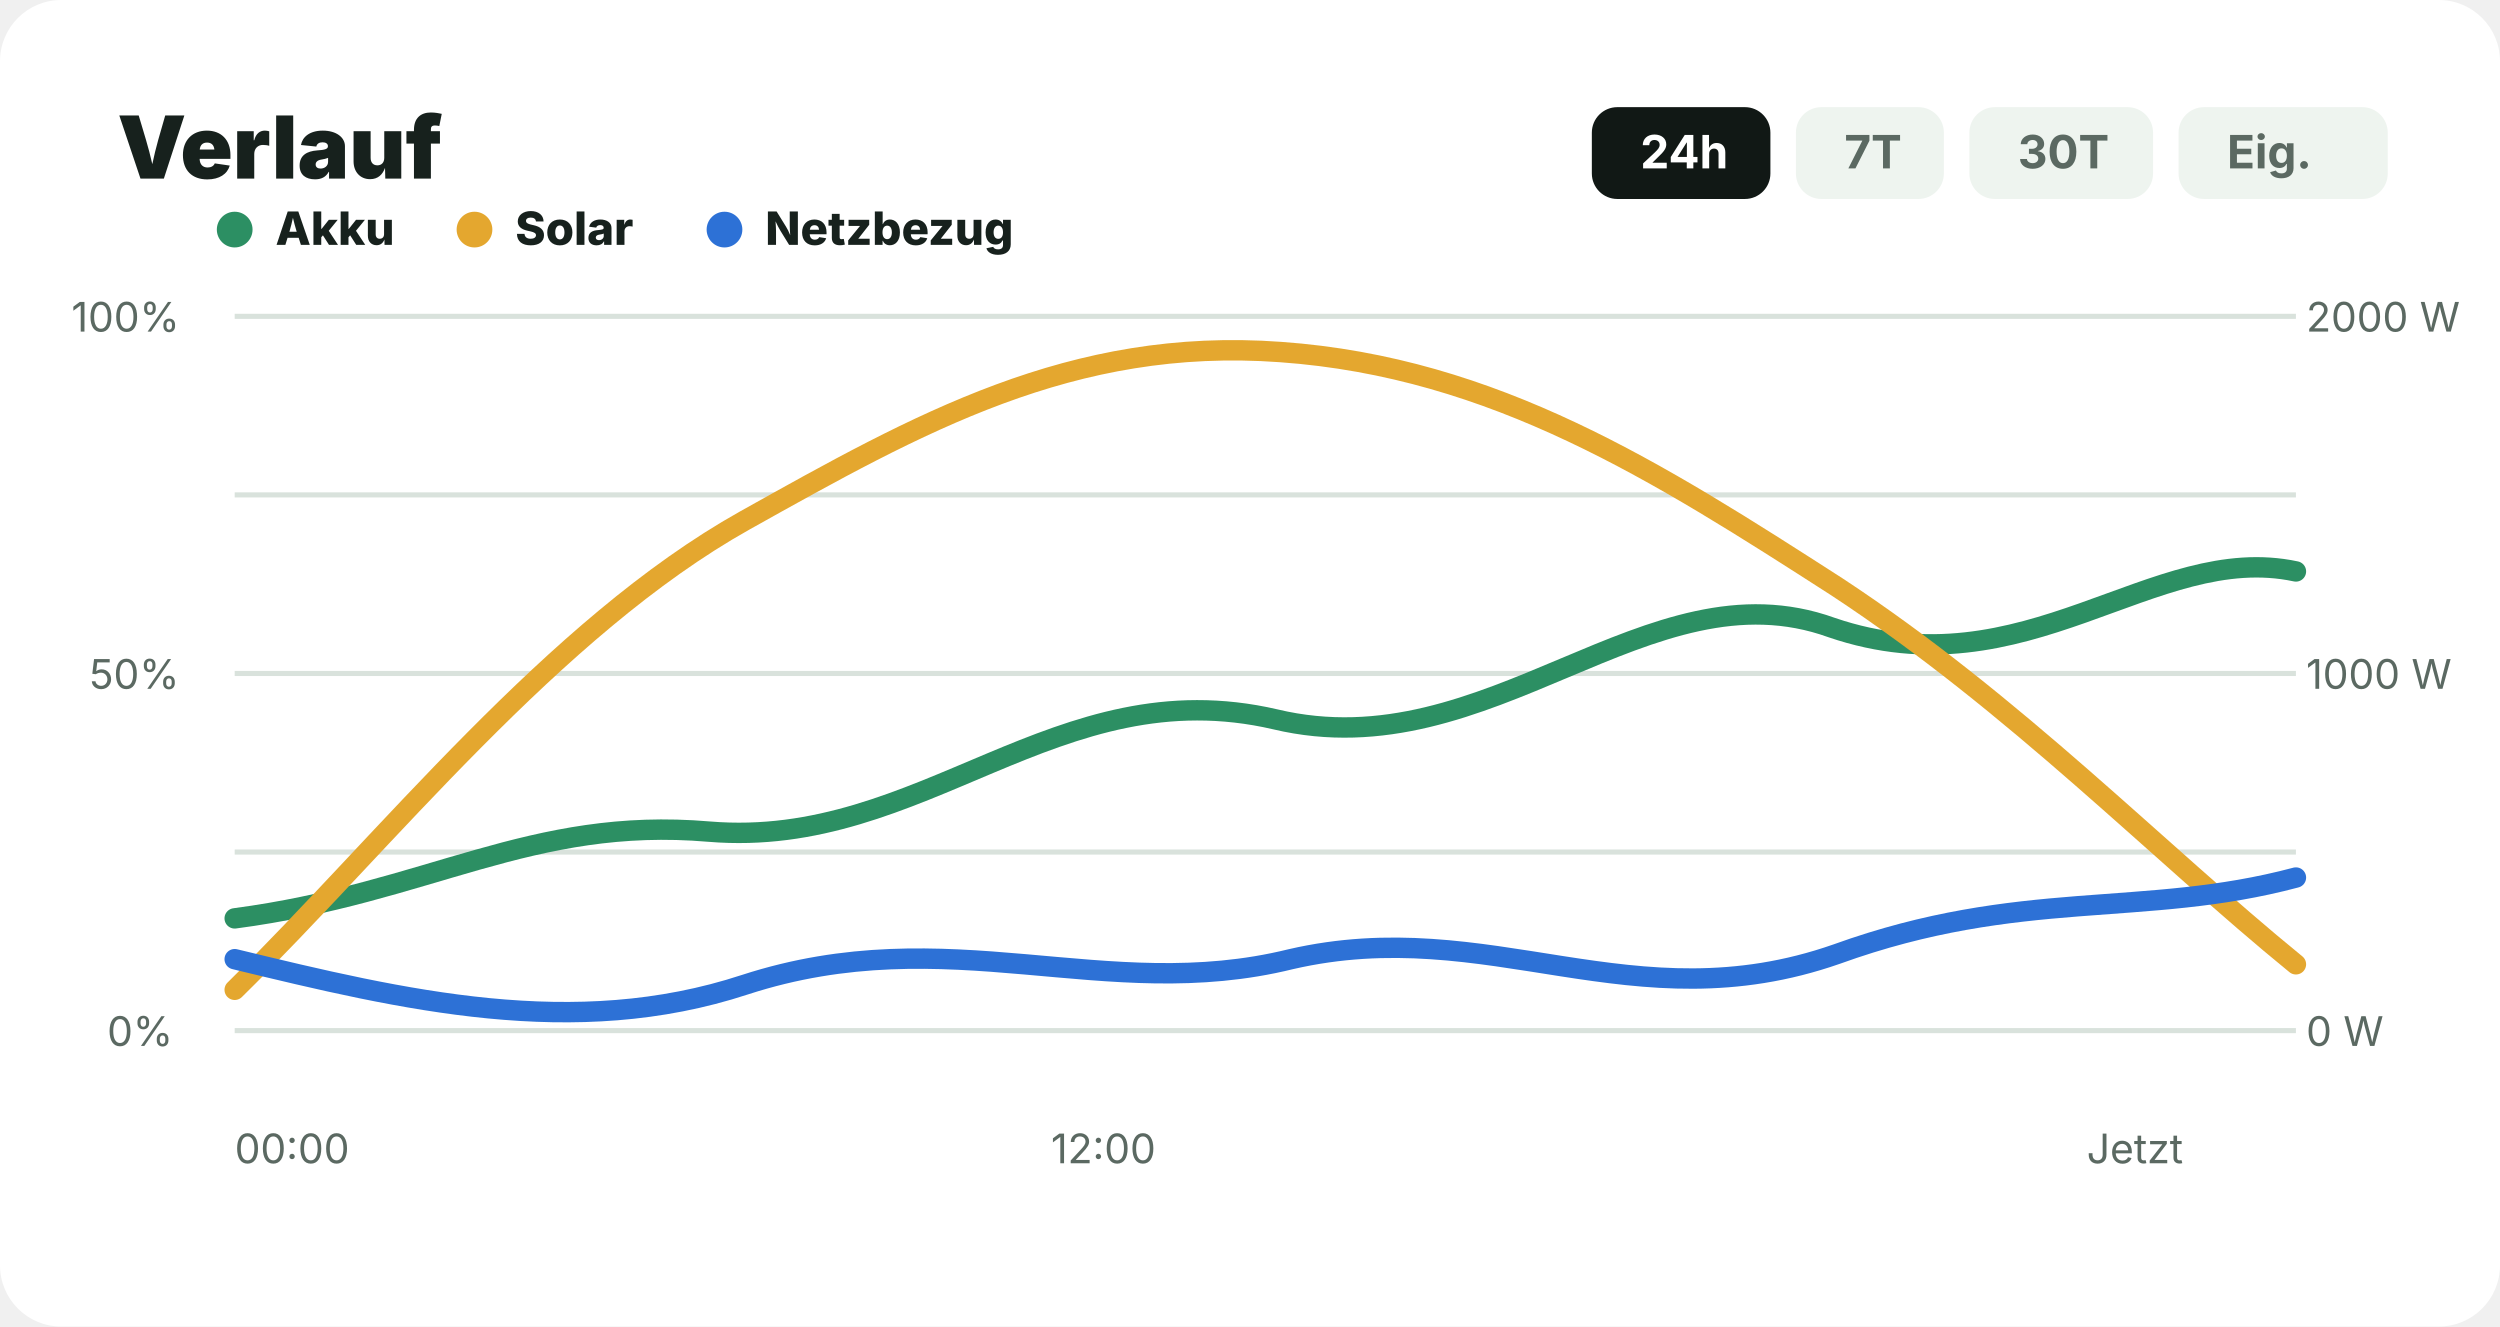
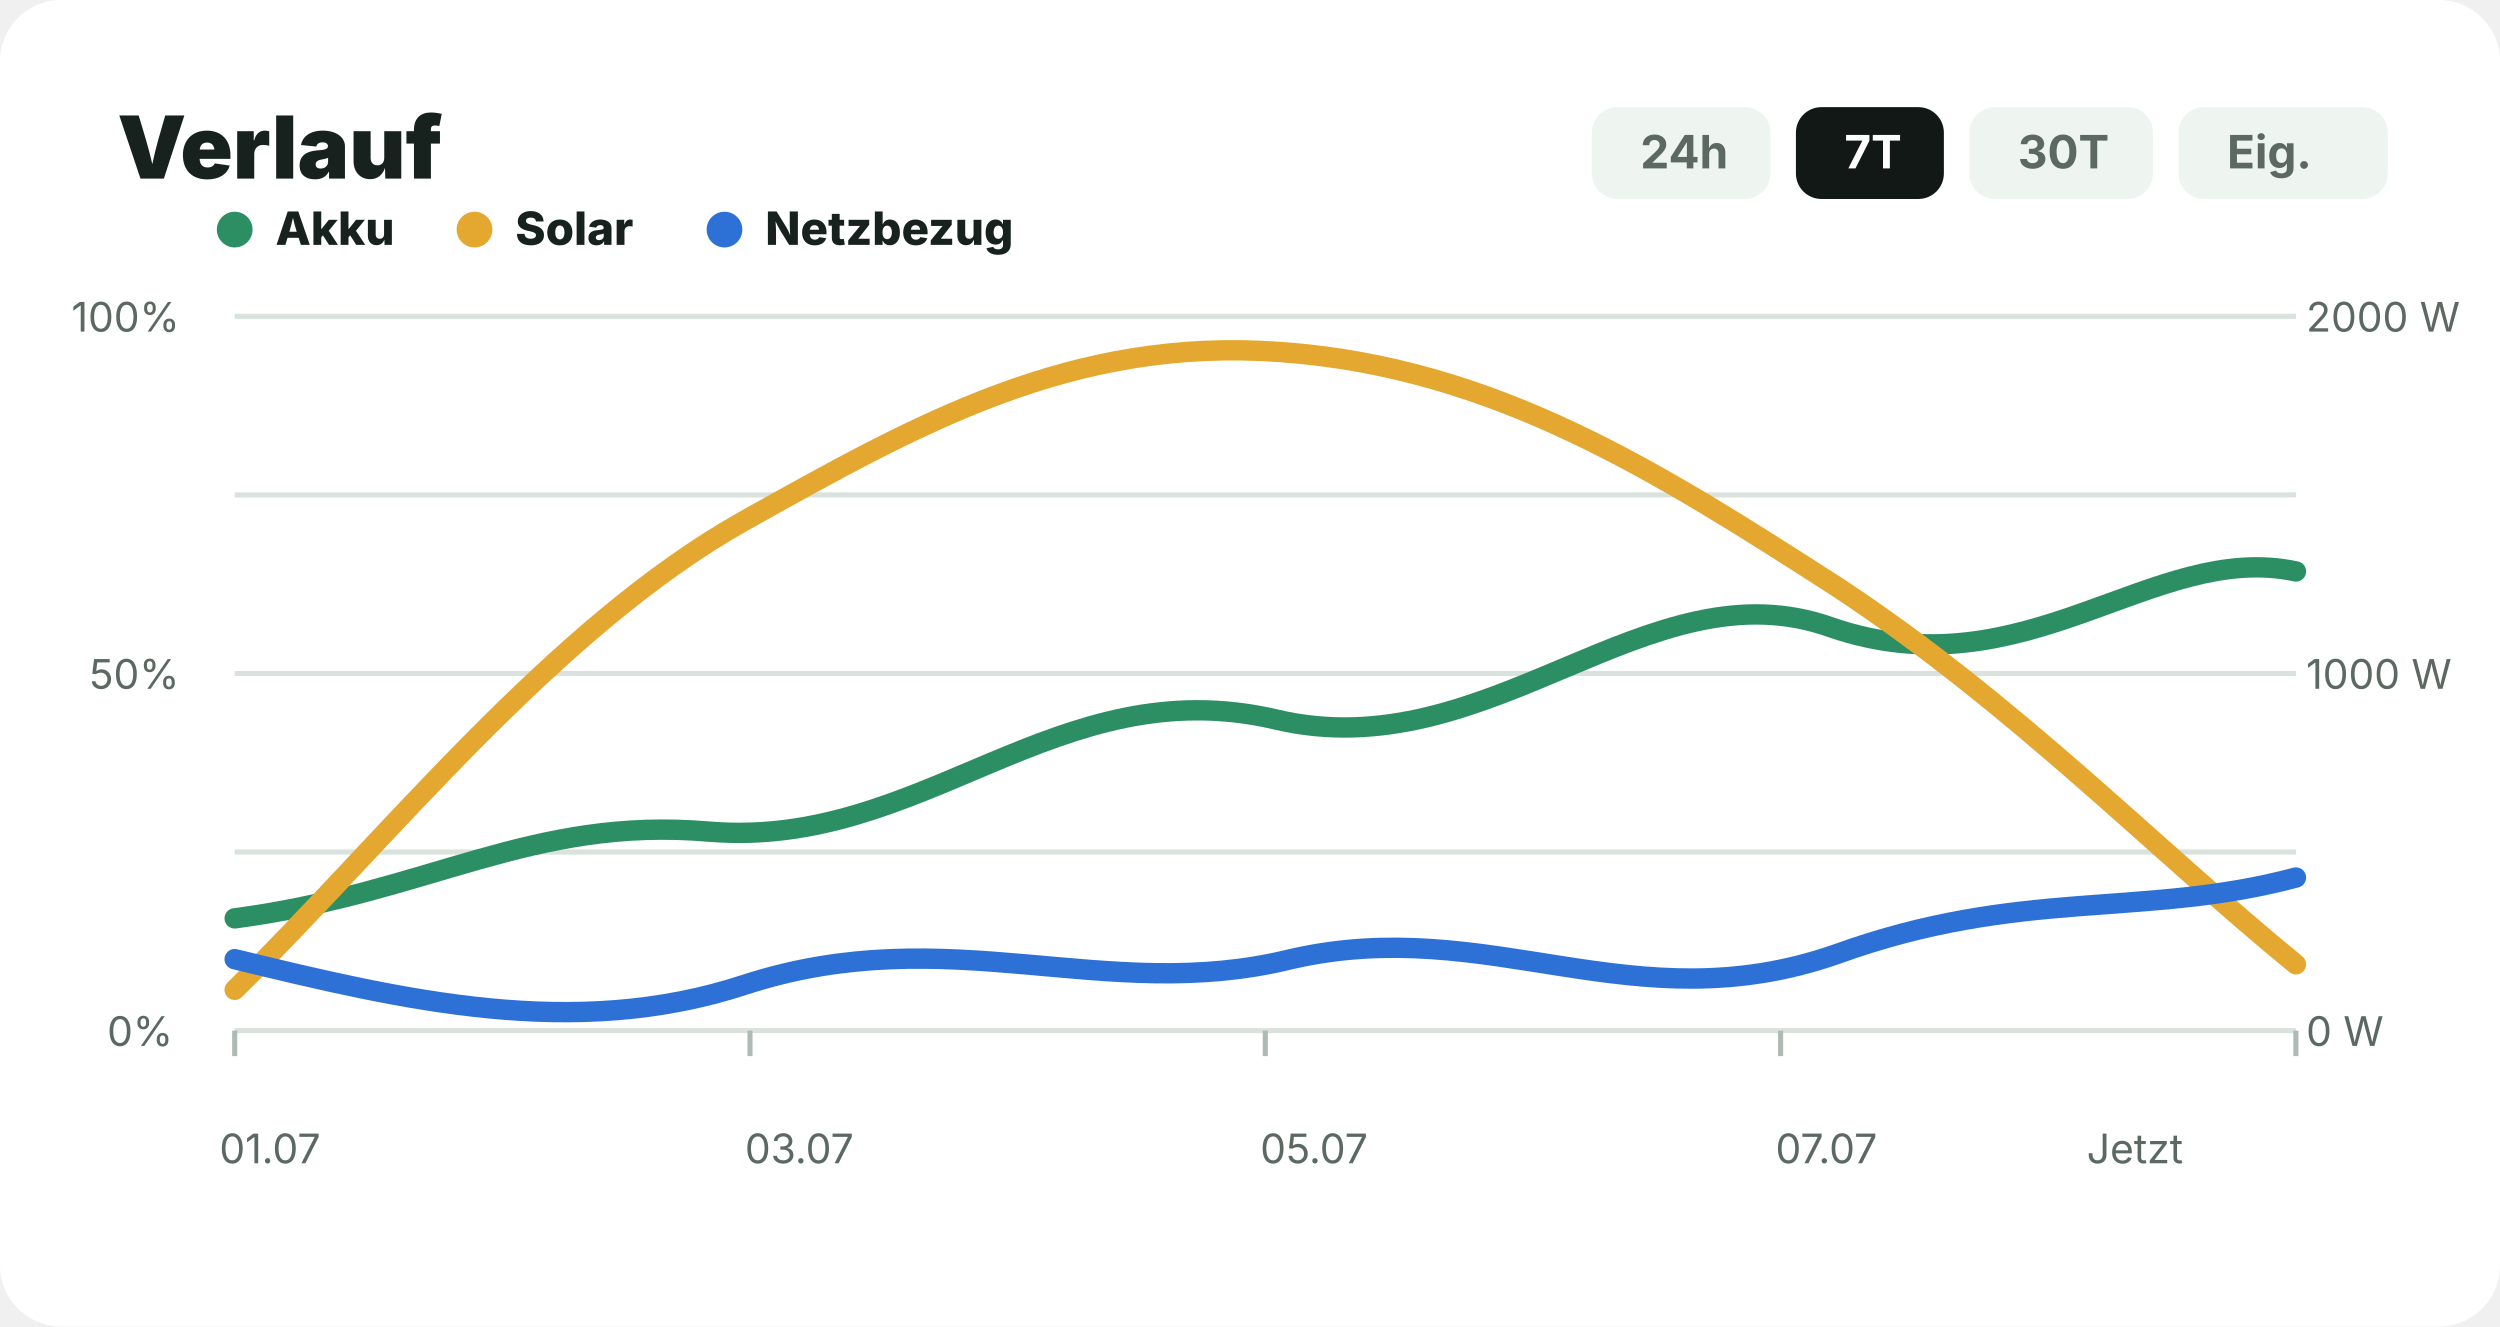
<svg xmlns="http://www.w3.org/2000/svg" viewBox="0 0 980 520" role="img" aria-labelledby="title desc">
  <rect width="980" height="520" rx="24" fill="#ffffff" />
  <text x="46" y="70" fill="#17211d" font-family="Inter, Arial, sans-serif" font-size="34" font-weight="900">Verlauf</text>
  <g font-family="Inter, Arial, sans-serif" font-size="18" font-weight="750">
-     <rect x="624" y="42" width="70" height="36" rx="10" fill="#111815" />
-     <text x="643" y="66" fill="#ffffff">24h</text>
-     <rect x="704" y="42" width="58" height="36" rx="10" fill="#eef4ef" />
-     <text x="723" y="66" fill="#5b6962">7T</text>
+     <rect x="624" y="42" width="70" height="36" rx="10" fill="#eef4ef" />
+     <text x="643" y="66" fill="#5b6962">24h</text>
+     <rect x="704" y="42" width="58" height="36" rx="10" fill="#111815" />
+     <text x="723" y="66" fill="#ffffff">7T</text>
    <rect x="772" y="42" width="72" height="36" rx="10" fill="#eef4ef" />
    <text x="791" y="66" fill="#5b6962">30T</text>
    <rect x="854" y="42" width="82" height="36" rx="10" fill="#eef4ef" />
    <text x="873" y="66" fill="#5b6962">Eig.</text>
  </g>
  <g stroke="#d9e2dc" stroke-width="2">
    <line x1="92" y1="404" x2="900" y2="404" />
    <line x1="92" y1="334" x2="900" y2="334" />
    <line x1="92" y1="264" x2="900" y2="264" />
    <line x1="92" y1="194" x2="900" y2="194" />
    <line x1="92" y1="124" x2="900" y2="124" />
  </g>
  <g fill="#5b6962" font-family="Inter, Arial, sans-serif" font-size="16">
    <text x="42" y="410">0%</text>
    <text x="35" y="270">50%</text>
    <text x="28" y="130">100%</text>
    <text x="904" y="410">0 W</text>
    <text x="904" y="270">1000 W</text>
    <text x="904" y="130">2000 W</text>
-     <text x="92" y="456">00:00</text>
-     <text x="412" y="456">12:00</text>
+     <text x="86" y="456">01.07</text>
+     <text x="292" y="456">03.07</text>
+     <text x="494" y="456">05.07</text>
+     <text x="696" y="456">07.07</text>
    <text x="818" y="456">Jetzt</text>
+   </g>
+   <g stroke="#aebbb4" stroke-width="2">
+     <line x1="92" y1="404" x2="92" y2="414" />
+     <line x1="294" y1="404" x2="294" y2="414" />
+     <line x1="496" y1="404" x2="496" y2="414" />
+     <line x1="698" y1="404" x2="698" y2="414" />
+     <line x1="900" y1="404" x2="900" y2="414" />
  </g>
  <path d="M92 360 C168 350 208 320 278 326 C362 333 414 262 500 282 C584 302 646 220 718 246 C794 272 844 212 900 224" fill="none" stroke="#2c8f63" stroke-width="8" stroke-linecap="round" />
  <path d="M92 388 C151 330 217 246 292 204 C360 166 420 132 502 138 C586 144 650 185 720 230 C790 276 846 334 900 378" fill="none" stroke="#e4a72f" stroke-width="8" stroke-linecap="round" />
  <path d="M92 376 C158 392 225 408 292 386 C372 360 433 394 506 376 C584 358 640 402 720 374 C792 348 840 360 900 344" fill="none" stroke="#2d71d6" stroke-width="8" stroke-linecap="round" />
  <g font-family="Inter, Arial, sans-serif" font-size="18" font-weight="800">
    <circle cx="92" cy="90" r="7" fill="#2c8f63" />
    <text x="108" y="96" fill="#17211d">Akku</text>
    <circle cx="186" cy="90" r="7" fill="#e4a72f" />
    <text x="202" y="96" fill="#17211d">Solar</text>
    <circle cx="284" cy="90" r="7" fill="#2d71d6" />
    <text x="300" y="96" fill="#17211d">Netzbezug</text>
  </g>
</svg>
